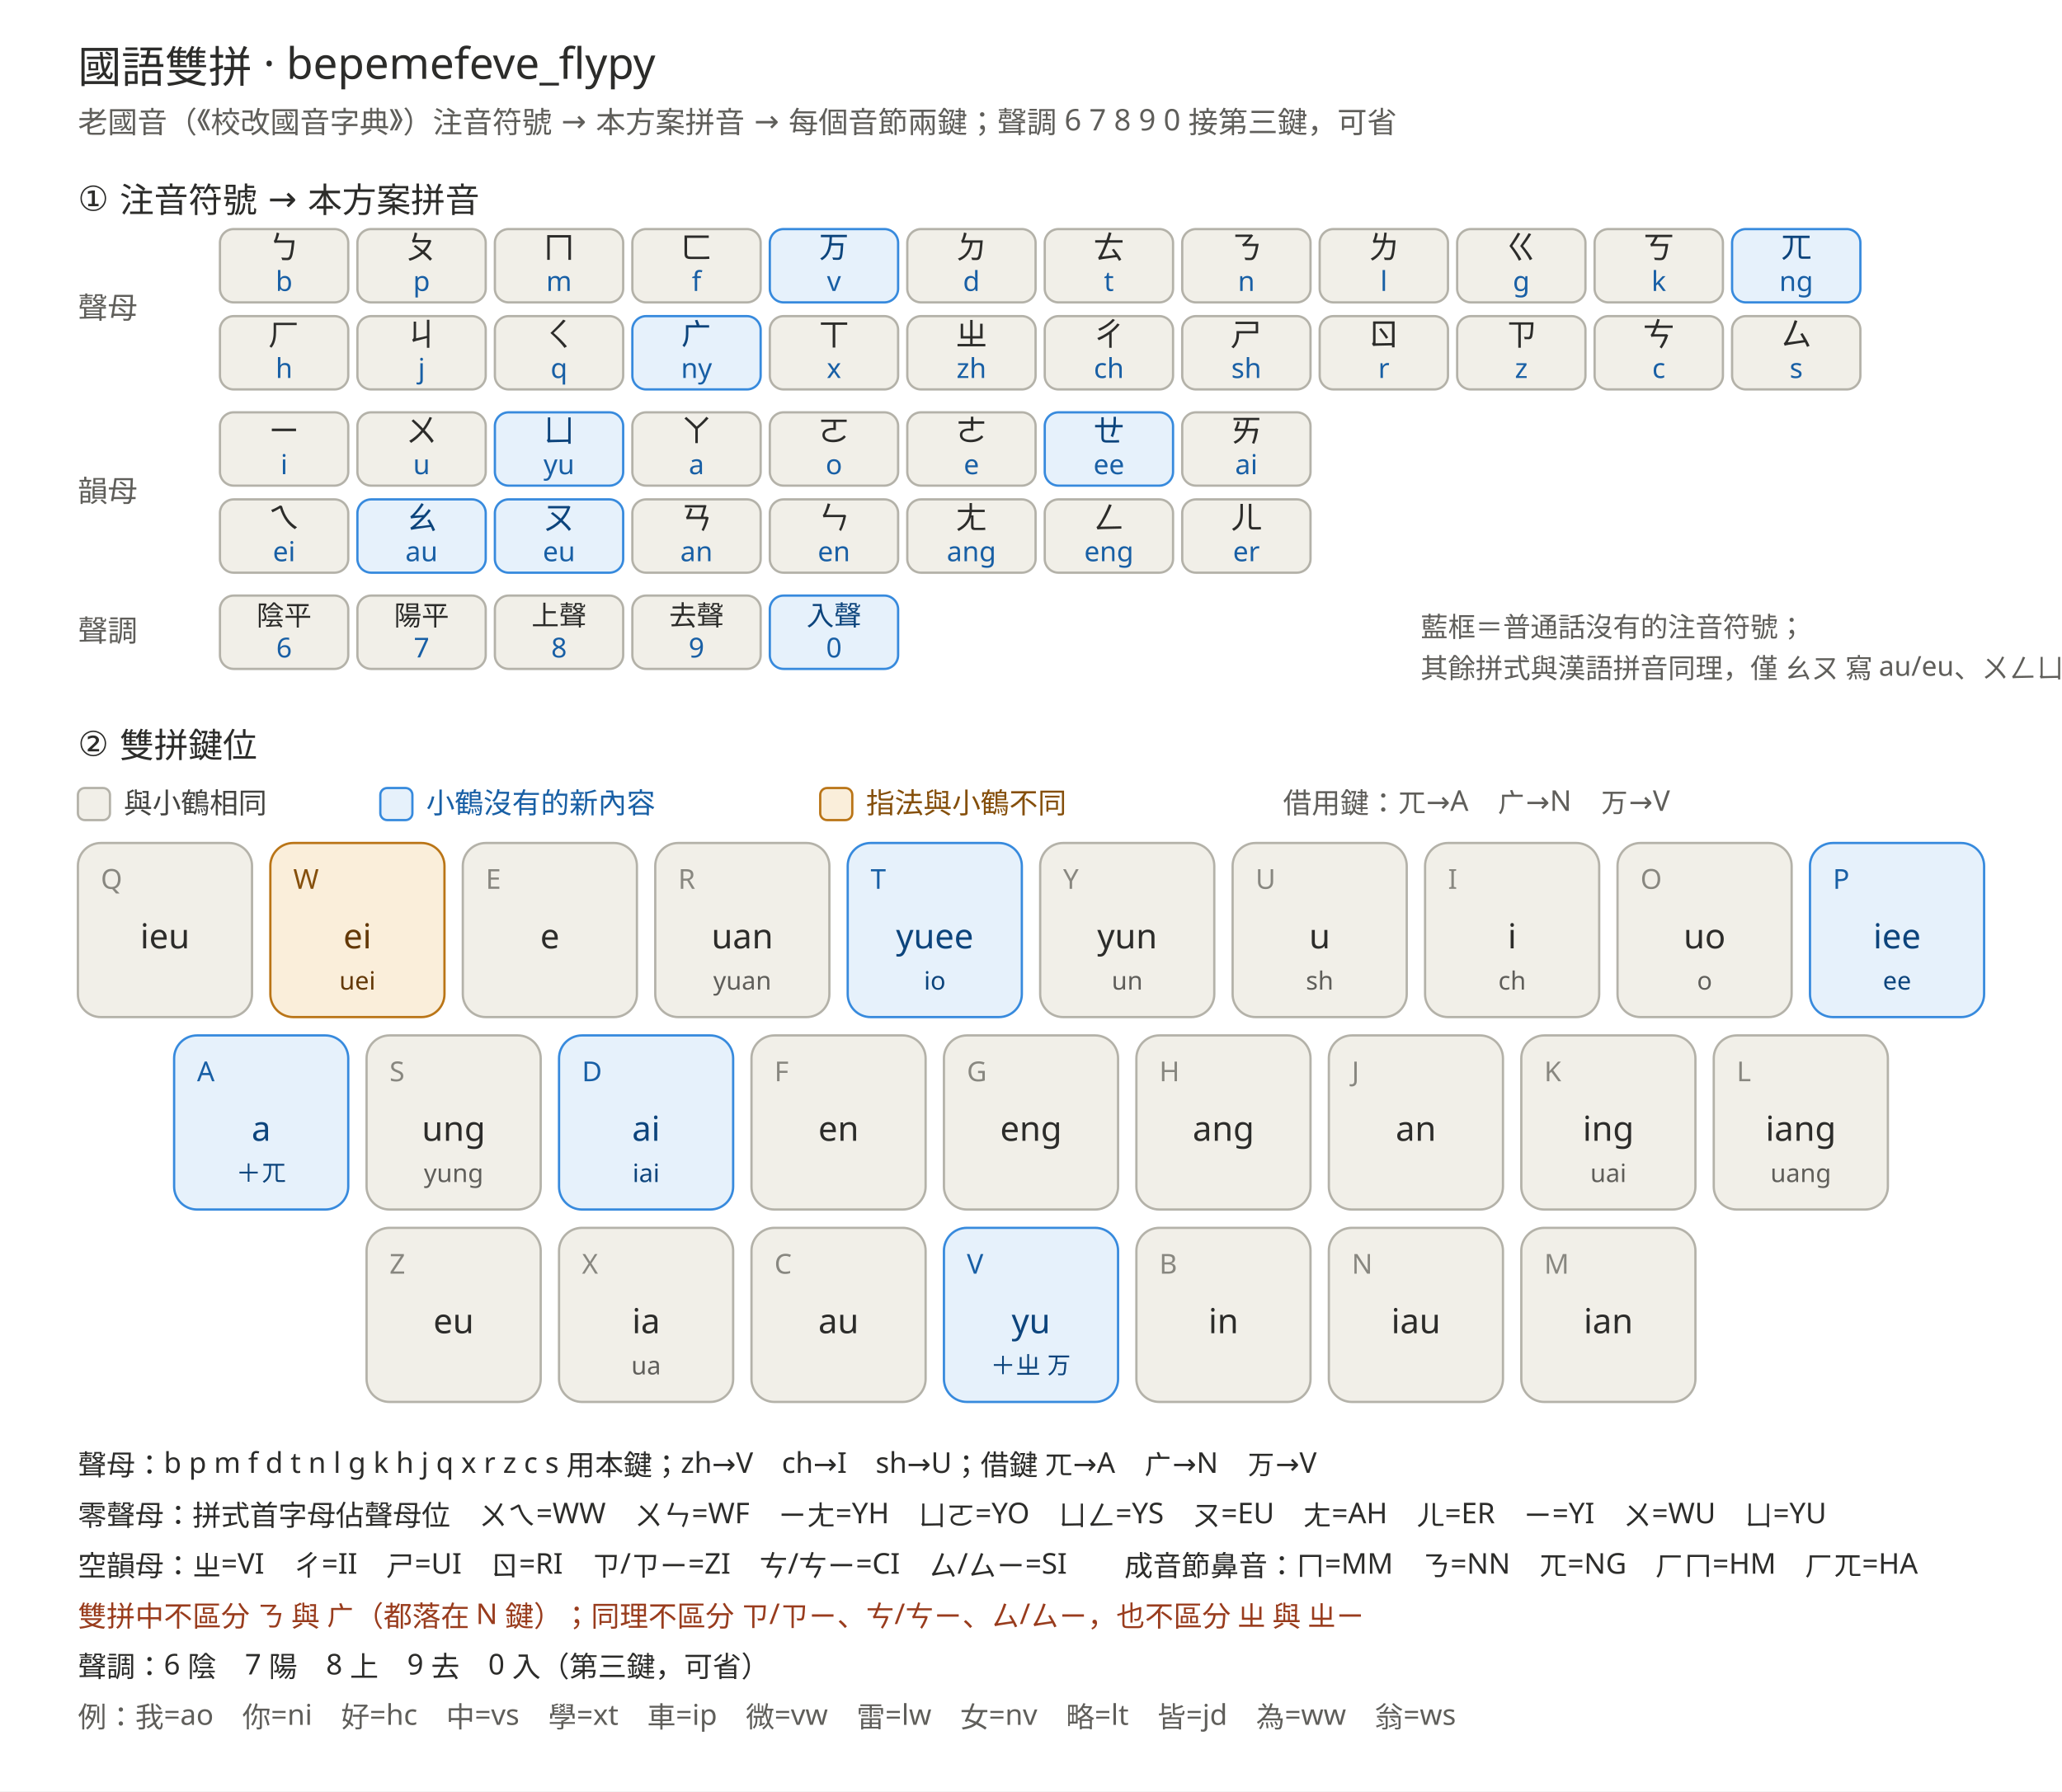
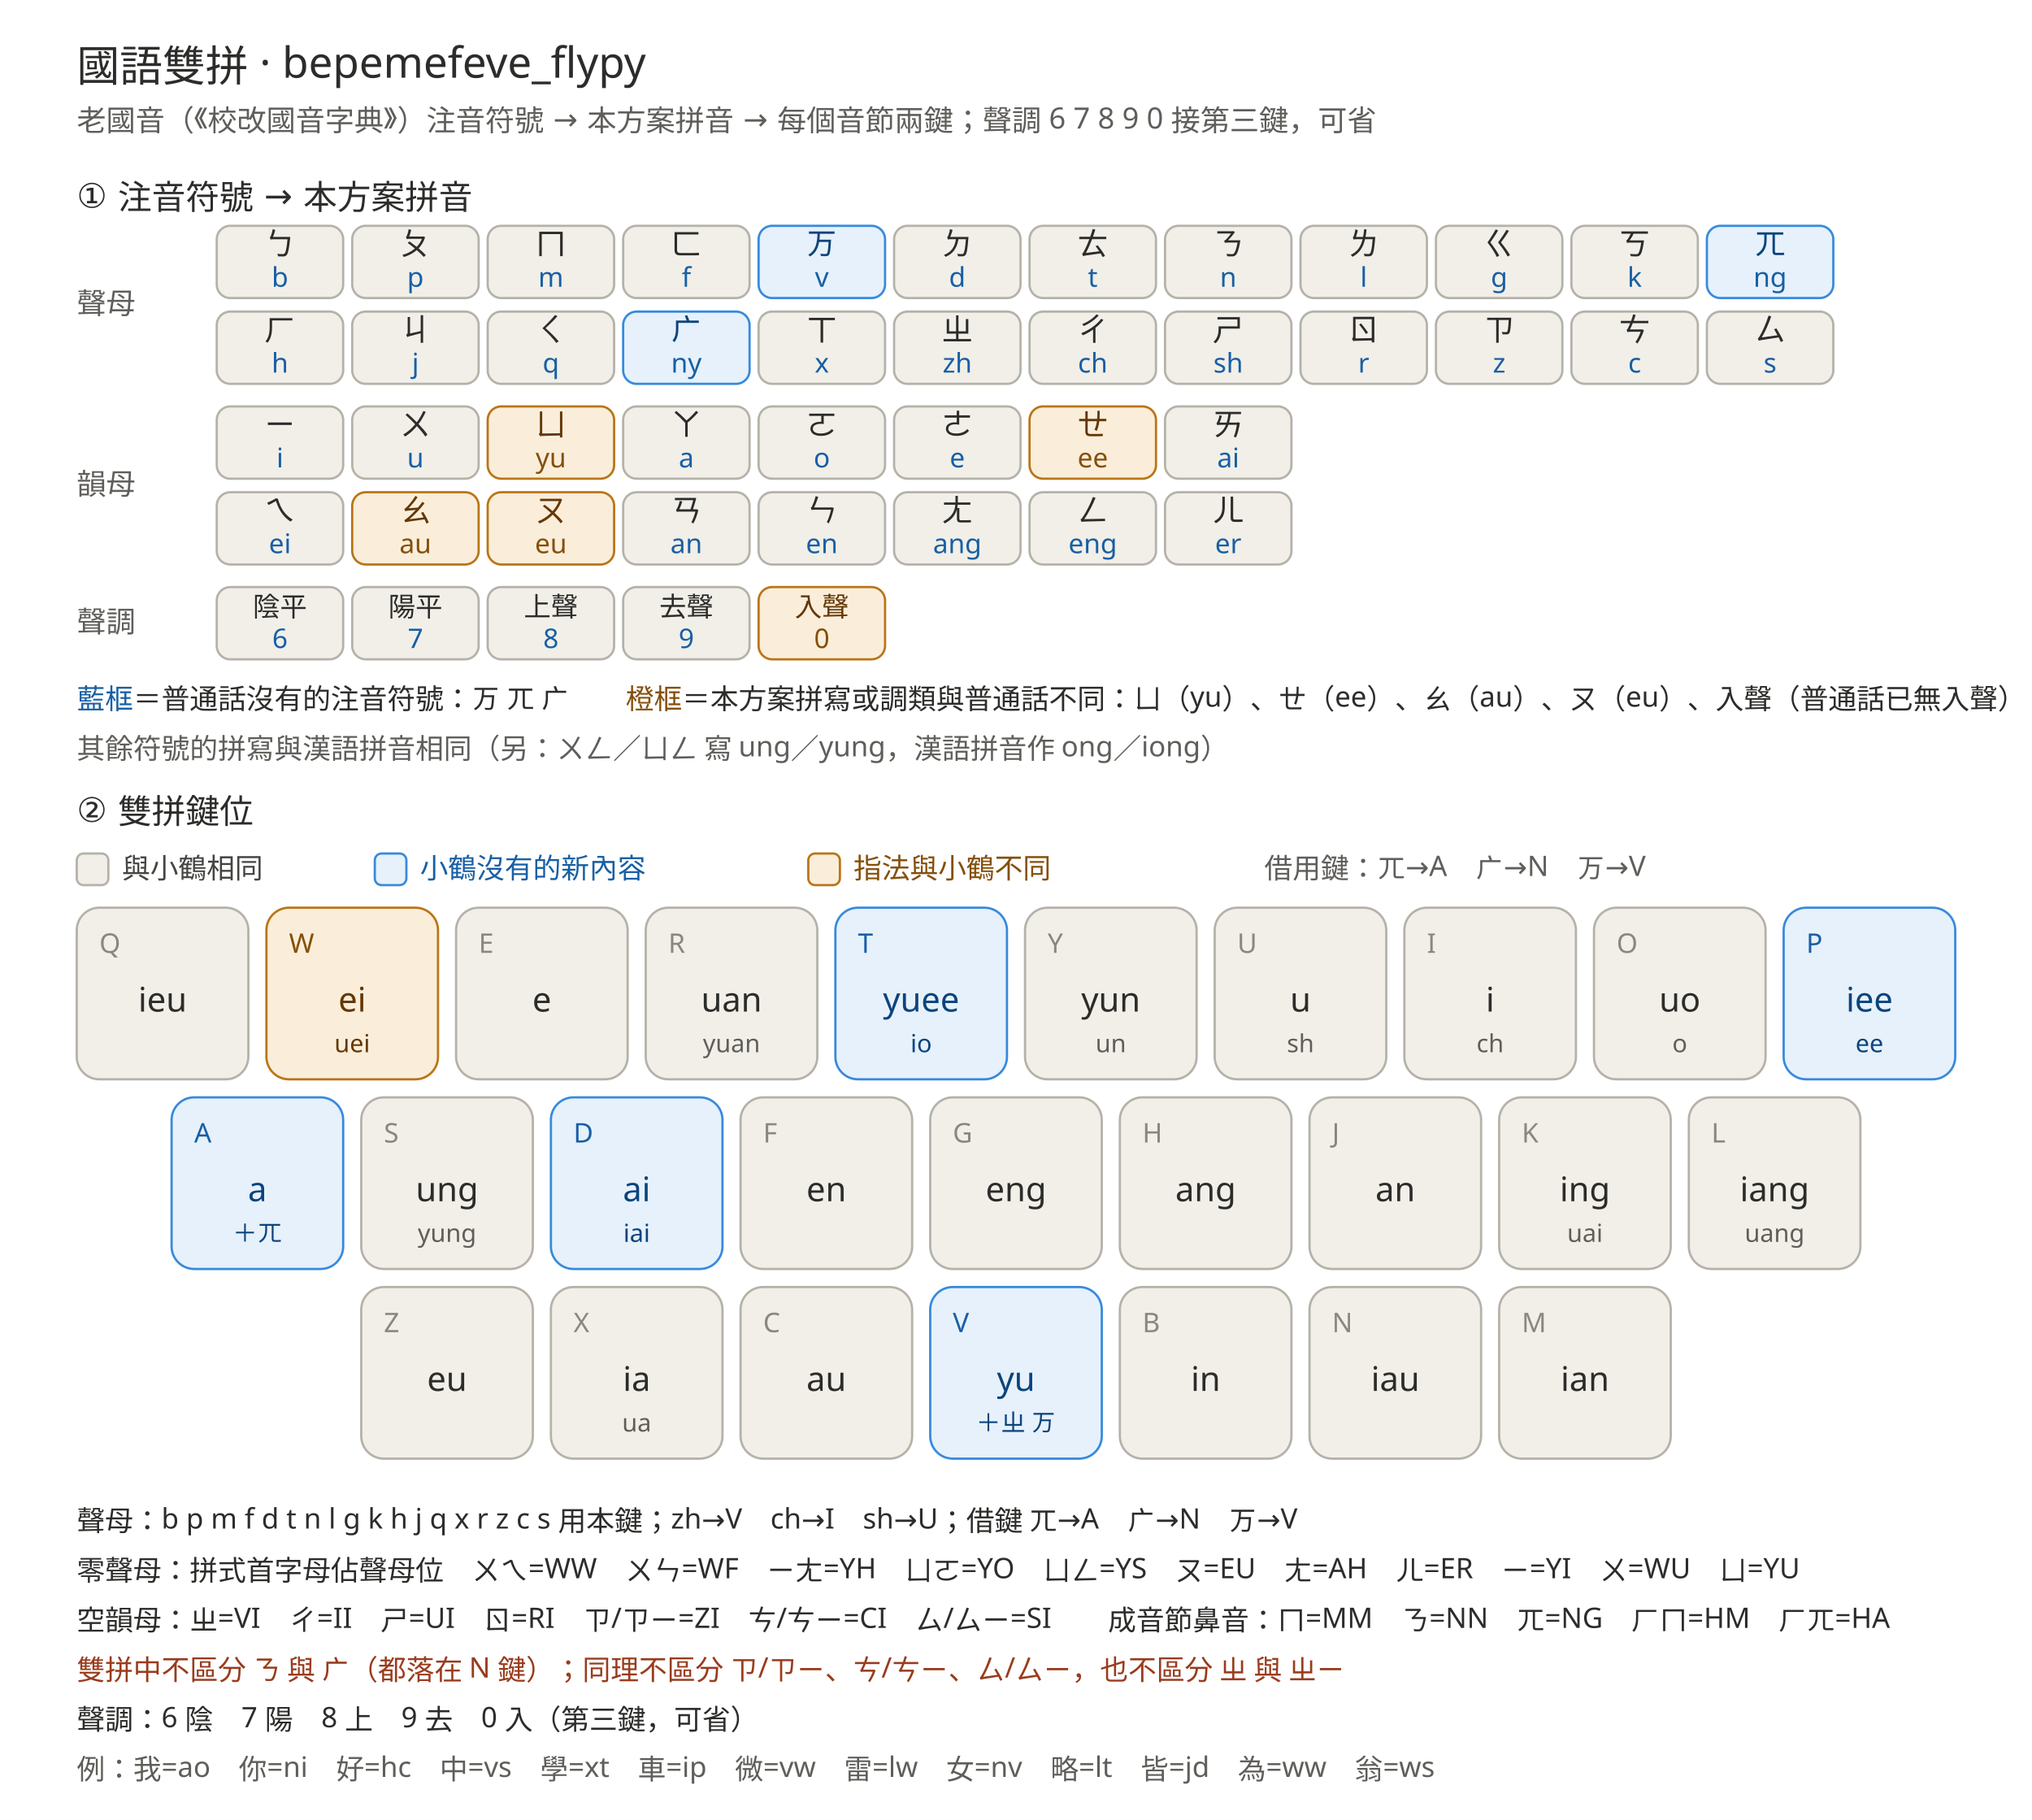
- <svg xmlns="http://www.w3.org/2000/svg" viewBox="0 0 900 782" width="900" height="782" role="img">
-   <rect x="0" y="0" width="900" height="782" fill="#FFFFFF" />
+ <svg xmlns="http://www.w3.org/2000/svg" viewBox="0 0 900 806" width="900" height="806" role="img">
+   <rect x="0" y="0" width="900" height="806" fill="#FFFFFF" />
  <text x="34" y="36" font-family="sans-serif" font-size="19" font-weight="500" fill="#2C2C2A">國語雙拼 · bepemefeve_flypy</text>
  <text x="34" y="58" font-family="sans-serif" font-size="13" fill="#5F5E5A">老國音（《校改國音字典》）注音符號 → 本方案拼音 → 每個音節兩鍵；聲調 6 7 8 9 0 接第三鍵，可省</text>
  <text x="34" y="92" font-family="sans-serif" font-size="15" font-weight="500" fill="#2C2C2A">① 注音符號 → 本方案拼音</text>
  <text x="34" y="139" font-family="sans-serif" font-size="13" fill="#5F5E5A">聲母</text>
  <text x="34" y="219" font-family="sans-serif" font-size="13" fill="#5F5E5A">韻母</text>
  <text x="34" y="280" font-family="sans-serif" font-size="13" fill="#5F5E5A">聲調</text>
  <g font-family="sans-serif">
    <rect x="96" y="100" width="56" height="32" rx="6" fill="#F1EFE8" stroke="#B4B2A9" stroke-width="1" />
    <text x="124" y="113" font-size="14" text-anchor="middle" fill="#2C2C2A">ㄅ</text>
    <text x="124" y="127" font-size="12" text-anchor="middle" fill="#185FA5">b</text>
    <rect x="156" y="100" width="56" height="32" rx="6" fill="#F1EFE8" stroke="#B4B2A9" stroke-width="1" />
    <text x="184" y="113" font-size="14" text-anchor="middle" fill="#2C2C2A">ㄆ</text>
    <text x="184" y="127" font-size="12" text-anchor="middle" fill="#185FA5">p</text>
    <rect x="216" y="100" width="56" height="32" rx="6" fill="#F1EFE8" stroke="#B4B2A9" stroke-width="1" />
    <text x="244" y="113" font-size="14" text-anchor="middle" fill="#2C2C2A">ㄇ</text>
    <text x="244" y="127" font-size="12" text-anchor="middle" fill="#185FA5">m</text>
    <rect x="276" y="100" width="56" height="32" rx="6" fill="#F1EFE8" stroke="#B4B2A9" stroke-width="1" />
    <text x="304" y="113" font-size="14" text-anchor="middle" fill="#2C2C2A">ㄈ</text>
    <text x="304" y="127" font-size="12" text-anchor="middle" fill="#185FA5">f</text>
    <rect x="336" y="100" width="56" height="32" rx="6" fill="#E6F1FB" stroke="#378ADD" stroke-width="1" />
    <text x="364" y="113" font-size="14" text-anchor="middle" fill="#0C447C">ㄪ</text>
    <text x="364" y="127" font-size="12" text-anchor="middle" fill="#185FA5">v</text>
    <rect x="396" y="100" width="56" height="32" rx="6" fill="#F1EFE8" stroke="#B4B2A9" stroke-width="1" />
    <text x="424" y="113" font-size="14" text-anchor="middle" fill="#2C2C2A">ㄉ</text>
    <text x="424" y="127" font-size="12" text-anchor="middle" fill="#185FA5">d</text>
    <rect x="456" y="100" width="56" height="32" rx="6" fill="#F1EFE8" stroke="#B4B2A9" stroke-width="1" />
    <text x="484" y="113" font-size="14" text-anchor="middle" fill="#2C2C2A">ㄊ</text>
    <text x="484" y="127" font-size="12" text-anchor="middle" fill="#185FA5">t</text>
    <rect x="516" y="100" width="56" height="32" rx="6" fill="#F1EFE8" stroke="#B4B2A9" stroke-width="1" />
    <text x="544" y="113" font-size="14" text-anchor="middle" fill="#2C2C2A">ㄋ</text>
    <text x="544" y="127" font-size="12" text-anchor="middle" fill="#185FA5">n</text>
    <rect x="576" y="100" width="56" height="32" rx="6" fill="#F1EFE8" stroke="#B4B2A9" stroke-width="1" />
    <text x="604" y="113" font-size="14" text-anchor="middle" fill="#2C2C2A">ㄌ</text>
    <text x="604" y="127" font-size="12" text-anchor="middle" fill="#185FA5">l</text>
    <rect x="636" y="100" width="56" height="32" rx="6" fill="#F1EFE8" stroke="#B4B2A9" stroke-width="1" />
    <text x="664" y="113" font-size="14" text-anchor="middle" fill="#2C2C2A">ㄍ</text>
    <text x="664" y="127" font-size="12" text-anchor="middle" fill="#185FA5">g</text>
    <rect x="696" y="100" width="56" height="32" rx="6" fill="#F1EFE8" stroke="#B4B2A9" stroke-width="1" />
    <text x="724" y="113" font-size="14" text-anchor="middle" fill="#2C2C2A">ㄎ</text>
    <text x="724" y="127" font-size="12" text-anchor="middle" fill="#185FA5">k</text>
    <rect x="756" y="100" width="56" height="32" rx="6" fill="#E6F1FB" stroke="#378ADD" stroke-width="1" />
    <text x="784" y="113" font-size="14" text-anchor="middle" fill="#0C447C">ㄫ</text>
    <text x="784" y="127" font-size="12" text-anchor="middle" fill="#185FA5">ng</text>
    <rect x="96" y="138" width="56" height="32" rx="6" fill="#F1EFE8" stroke="#B4B2A9" stroke-width="1" />
    <text x="124" y="151" font-size="14" text-anchor="middle" fill="#2C2C2A">ㄏ</text>
    <text x="124" y="165" font-size="12" text-anchor="middle" fill="#185FA5">h</text>
    <rect x="156" y="138" width="56" height="32" rx="6" fill="#F1EFE8" stroke="#B4B2A9" stroke-width="1" />
    <text x="184" y="151" font-size="14" text-anchor="middle" fill="#2C2C2A">ㄐ</text>
    <text x="184" y="165" font-size="12" text-anchor="middle" fill="#185FA5">j</text>
    <rect x="216" y="138" width="56" height="32" rx="6" fill="#F1EFE8" stroke="#B4B2A9" stroke-width="1" />
    <text x="244" y="151" font-size="14" text-anchor="middle" fill="#2C2C2A">ㄑ</text>
    <text x="244" y="165" font-size="12" text-anchor="middle" fill="#185FA5">q</text>
    <rect x="276" y="138" width="56" height="32" rx="6" fill="#E6F1FB" stroke="#378ADD" stroke-width="1" />
    <text x="304" y="151" font-size="14" text-anchor="middle" fill="#0C447C">ㄬ</text>
    <text x="304" y="165" font-size="12" text-anchor="middle" fill="#185FA5">ny</text>
    <rect x="336" y="138" width="56" height="32" rx="6" fill="#F1EFE8" stroke="#B4B2A9" stroke-width="1" />
    <text x="364" y="151" font-size="14" text-anchor="middle" fill="#2C2C2A">ㄒ</text>
    <text x="364" y="165" font-size="12" text-anchor="middle" fill="#185FA5">x</text>
    <rect x="396" y="138" width="56" height="32" rx="6" fill="#F1EFE8" stroke="#B4B2A9" stroke-width="1" />
    <text x="424" y="151" font-size="14" text-anchor="middle" fill="#2C2C2A">ㄓ</text>
    <text x="424" y="165" font-size="12" text-anchor="middle" fill="#185FA5">zh</text>
    <rect x="456" y="138" width="56" height="32" rx="6" fill="#F1EFE8" stroke="#B4B2A9" stroke-width="1" />
    <text x="484" y="151" font-size="14" text-anchor="middle" fill="#2C2C2A">ㄔ</text>
    <text x="484" y="165" font-size="12" text-anchor="middle" fill="#185FA5">ch</text>
    <rect x="516" y="138" width="56" height="32" rx="6" fill="#F1EFE8" stroke="#B4B2A9" stroke-width="1" />
    <text x="544" y="151" font-size="14" text-anchor="middle" fill="#2C2C2A">ㄕ</text>
    <text x="544" y="165" font-size="12" text-anchor="middle" fill="#185FA5">sh</text>
    <rect x="576" y="138" width="56" height="32" rx="6" fill="#F1EFE8" stroke="#B4B2A9" stroke-width="1" />
    <text x="604" y="151" font-size="14" text-anchor="middle" fill="#2C2C2A">ㄖ</text>
    <text x="604" y="165" font-size="12" text-anchor="middle" fill="#185FA5">r</text>
    <rect x="636" y="138" width="56" height="32" rx="6" fill="#F1EFE8" stroke="#B4B2A9" stroke-width="1" />
    <text x="664" y="151" font-size="14" text-anchor="middle" fill="#2C2C2A">ㄗ</text>
    <text x="664" y="165" font-size="12" text-anchor="middle" fill="#185FA5">z</text>
    <rect x="696" y="138" width="56" height="32" rx="6" fill="#F1EFE8" stroke="#B4B2A9" stroke-width="1" />
    <text x="724" y="151" font-size="14" text-anchor="middle" fill="#2C2C2A">ㄘ</text>
    <text x="724" y="165" font-size="12" text-anchor="middle" fill="#185FA5">c</text>
    <rect x="756" y="138" width="56" height="32" rx="6" fill="#F1EFE8" stroke="#B4B2A9" stroke-width="1" />
    <text x="784" y="151" font-size="14" text-anchor="middle" fill="#2C2C2A">ㄙ</text>
    <text x="784" y="165" font-size="12" text-anchor="middle" fill="#185FA5">s</text>
    <rect x="96" y="180" width="56" height="32" rx="6" fill="#F1EFE8" stroke="#B4B2A9" stroke-width="1" />
    <text x="124" y="193" font-size="14" text-anchor="middle" fill="#2C2C2A">ㄧ</text>
    <text x="124" y="207" font-size="12" text-anchor="middle" fill="#185FA5">i</text>
    <rect x="156" y="180" width="56" height="32" rx="6" fill="#F1EFE8" stroke="#B4B2A9" stroke-width="1" />
    <text x="184" y="193" font-size="14" text-anchor="middle" fill="#2C2C2A">ㄨ</text>
    <text x="184" y="207" font-size="12" text-anchor="middle" fill="#185FA5">u</text>
-     <rect x="216" y="180" width="56" height="32" rx="6" fill="#E6F1FB" stroke="#378ADD" stroke-width="1" />
-     <text x="244" y="193" font-size="14" text-anchor="middle" fill="#0C447C">ㄩ</text>
-     <text x="244" y="207" font-size="12" text-anchor="middle" fill="#185FA5">yu</text>
+     <rect x="216" y="180" width="56" height="32" rx="6" fill="#FAEEDA" stroke="#BA7517" stroke-width="1" />
+     <text x="244" y="193" font-size="14" text-anchor="middle" fill="#633806">ㄩ</text>
+     <text x="244" y="207" font-size="12" text-anchor="middle" fill="#854F0B">yu</text>
    <rect x="276" y="180" width="56" height="32" rx="6" fill="#F1EFE8" stroke="#B4B2A9" stroke-width="1" />
    <text x="304" y="193" font-size="14" text-anchor="middle" fill="#2C2C2A">ㄚ</text>
    <text x="304" y="207" font-size="12" text-anchor="middle" fill="#185FA5">a</text>
    <rect x="336" y="180" width="56" height="32" rx="6" fill="#F1EFE8" stroke="#B4B2A9" stroke-width="1" />
    <text x="364" y="193" font-size="14" text-anchor="middle" fill="#2C2C2A">ㄛ</text>
    <text x="364" y="207" font-size="12" text-anchor="middle" fill="#185FA5">o</text>
    <rect x="396" y="180" width="56" height="32" rx="6" fill="#F1EFE8" stroke="#B4B2A9" stroke-width="1" />
    <text x="424" y="193" font-size="14" text-anchor="middle" fill="#2C2C2A">ㄜ</text>
    <text x="424" y="207" font-size="12" text-anchor="middle" fill="#185FA5">e</text>
-     <rect x="456" y="180" width="56" height="32" rx="6" fill="#E6F1FB" stroke="#378ADD" stroke-width="1" />
-     <text x="484" y="193" font-size="14" text-anchor="middle" fill="#0C447C">ㄝ</text>
-     <text x="484" y="207" font-size="12" text-anchor="middle" fill="#185FA5">ee</text>
+     <rect x="456" y="180" width="56" height="32" rx="6" fill="#FAEEDA" stroke="#BA7517" stroke-width="1" />
+     <text x="484" y="193" font-size="14" text-anchor="middle" fill="#633806">ㄝ</text>
+     <text x="484" y="207" font-size="12" text-anchor="middle" fill="#854F0B">ee</text>
    <rect x="516" y="180" width="56" height="32" rx="6" fill="#F1EFE8" stroke="#B4B2A9" stroke-width="1" />
    <text x="544" y="193" font-size="14" text-anchor="middle" fill="#2C2C2A">ㄞ</text>
    <text x="544" y="207" font-size="12" text-anchor="middle" fill="#185FA5">ai</text>
    <rect x="96" y="218" width="56" height="32" rx="6" fill="#F1EFE8" stroke="#B4B2A9" stroke-width="1" />
    <text x="124" y="231" font-size="14" text-anchor="middle" fill="#2C2C2A">ㄟ</text>
    <text x="124" y="245" font-size="12" text-anchor="middle" fill="#185FA5">ei</text>
-     <rect x="156" y="218" width="56" height="32" rx="6" fill="#E6F1FB" stroke="#378ADD" stroke-width="1" />
-     <text x="184" y="231" font-size="14" text-anchor="middle" fill="#0C447C">ㄠ</text>
-     <text x="184" y="245" font-size="12" text-anchor="middle" fill="#185FA5">au</text>
-     <rect x="216" y="218" width="56" height="32" rx="6" fill="#E6F1FB" stroke="#378ADD" stroke-width="1" />
-     <text x="244" y="231" font-size="14" text-anchor="middle" fill="#0C447C">ㄡ</text>
-     <text x="244" y="245" font-size="12" text-anchor="middle" fill="#185FA5">eu</text>
+     <rect x="156" y="218" width="56" height="32" rx="6" fill="#FAEEDA" stroke="#BA7517" stroke-width="1" />
+     <text x="184" y="231" font-size="14" text-anchor="middle" fill="#633806">ㄠ</text>
+     <text x="184" y="245" font-size="12" text-anchor="middle" fill="#854F0B">au</text>
+     <rect x="216" y="218" width="56" height="32" rx="6" fill="#FAEEDA" stroke="#BA7517" stroke-width="1" />
+     <text x="244" y="231" font-size="14" text-anchor="middle" fill="#633806">ㄡ</text>
+     <text x="244" y="245" font-size="12" text-anchor="middle" fill="#854F0B">eu</text>
    <rect x="276" y="218" width="56" height="32" rx="6" fill="#F1EFE8" stroke="#B4B2A9" stroke-width="1" />
    <text x="304" y="231" font-size="14" text-anchor="middle" fill="#2C2C2A">ㄢ</text>
    <text x="304" y="245" font-size="12" text-anchor="middle" fill="#185FA5">an</text>
    <rect x="336" y="218" width="56" height="32" rx="6" fill="#F1EFE8" stroke="#B4B2A9" stroke-width="1" />
    <text x="364" y="231" font-size="14" text-anchor="middle" fill="#2C2C2A">ㄣ</text>
    <text x="364" y="245" font-size="12" text-anchor="middle" fill="#185FA5">en</text>
    <rect x="396" y="218" width="56" height="32" rx="6" fill="#F1EFE8" stroke="#B4B2A9" stroke-width="1" />
    <text x="424" y="231" font-size="14" text-anchor="middle" fill="#2C2C2A">ㄤ</text>
    <text x="424" y="245" font-size="12" text-anchor="middle" fill="#185FA5">ang</text>
    <rect x="456" y="218" width="56" height="32" rx="6" fill="#F1EFE8" stroke="#B4B2A9" stroke-width="1" />
    <text x="484" y="231" font-size="14" text-anchor="middle" fill="#2C2C2A">ㄥ</text>
    <text x="484" y="245" font-size="12" text-anchor="middle" fill="#185FA5">eng</text>
    <rect x="516" y="218" width="56" height="32" rx="6" fill="#F1EFE8" stroke="#B4B2A9" stroke-width="1" />
    <text x="544" y="231" font-size="14" text-anchor="middle" fill="#2C2C2A">ㄦ</text>
    <text x="544" y="245" font-size="12" text-anchor="middle" fill="#185FA5">er</text>
    <rect x="96" y="260" width="56" height="32" rx="6" fill="#F1EFE8" stroke="#B4B2A9" stroke-width="1" />
    <text x="124" y="273" font-size="12" text-anchor="middle" fill="#2C2C2A">陰平</text>
    <text x="124" y="287" font-size="12" text-anchor="middle" fill="#185FA5">6</text>
    <rect x="156" y="260" width="56" height="32" rx="6" fill="#F1EFE8" stroke="#B4B2A9" stroke-width="1" />
    <text x="184" y="273" font-size="12" text-anchor="middle" fill="#2C2C2A">陽平</text>
    <text x="184" y="287" font-size="12" text-anchor="middle" fill="#185FA5">7</text>
    <rect x="216" y="260" width="56" height="32" rx="6" fill="#F1EFE8" stroke="#B4B2A9" stroke-width="1" />
    <text x="244" y="273" font-size="12" text-anchor="middle" fill="#2C2C2A">上聲</text>
    <text x="244" y="287" font-size="12" text-anchor="middle" fill="#185FA5">8</text>
    <rect x="276" y="260" width="56" height="32" rx="6" fill="#F1EFE8" stroke="#B4B2A9" stroke-width="1" />
    <text x="304" y="273" font-size="12" text-anchor="middle" fill="#2C2C2A">去聲</text>
    <text x="304" y="287" font-size="12" text-anchor="middle" fill="#185FA5">9</text>
-     <rect x="336" y="260" width="56" height="32" rx="6" fill="#E6F1FB" stroke="#378ADD" stroke-width="1" />
-     <text x="364" y="273" font-size="12" text-anchor="middle" fill="#0C447C">入聲</text>
-     <text x="364" y="287" font-size="12" text-anchor="middle" fill="#185FA5">0</text>
-   </g>
-   <text x="620" y="278" font-family="sans-serif" font-size="12" fill="#5F5E5A">藍框＝普通話沒有的注音符號；</text>
-   <text x="620" y="296" font-family="sans-serif" font-size="12" fill="#5F5E5A">其餘拼式與漢語拼音同理，僅 ㄠㄡ 寫 au/eu、ㄨㄥㄩㄥ 寫 ung/yung</text>
-   <text x="34" y="330" font-family="sans-serif" font-size="15" font-weight="500" fill="#2C2C2A">② 雙拼鍵位</text>
-   <rect x="34" y="344" width="14" height="14" rx="3" fill="#F1EFE8" stroke="#B4B2A9" stroke-width="1" />
-   <text x="54" y="355" font-family="sans-serif" font-size="12.5" fill="#444441">與小鶴相同</text>
-   <rect x="166" y="344" width="14" height="14" rx="3" fill="#E6F1FB" stroke="#378ADD" stroke-width="1" />
-   <text x="186" y="355" font-family="sans-serif" font-size="12.5" fill="#185FA5">小鶴沒有的新內容</text>
-   <rect x="358" y="344" width="14" height="14" rx="3" fill="#FAEEDA" stroke="#BA7517" stroke-width="1" />
-   <text x="378" y="355" font-family="sans-serif" font-size="12.5" fill="#854F0B">指法與小鶴不同</text>
-   <text x="560" y="355" font-family="sans-serif" font-size="12.5" fill="#5F5E5A">借用鍵：ㄫ→A　ㄬ→N　ㄪ→V</text>
+     <rect x="336" y="260" width="56" height="32" rx="6" fill="#FAEEDA" stroke="#BA7517" stroke-width="1" />
+     <text x="364" y="273" font-size="12" text-anchor="middle" fill="#633806">入聲</text>
+     <text x="364" y="287" font-size="12" text-anchor="middle" fill="#854F0B">0</text>
+   </g>
+   <g font-family="sans-serif" font-size="12.5">
+     <text x="34" y="314" fill="#2C2C2A">
+       <tspan fill="#185FA5">藍框</tspan>＝普通話沒有的注音符號：ㄪ ㄫ ㄬ　　<tspan fill="#854F0B">橙框</tspan>＝本方案拼寫或調類與普通話不同：ㄩ（yu）、ㄝ（ee）、ㄠ（au）、ㄡ（eu）、入聲（普通話已無入聲）</text>
+     <text x="34" y="336" fill="#5F5E5A">其餘符號的拼寫與漢語拼音相同（另：ㄨㄥ／ㄩㄥ 寫 ung／yung，漢語拼音作 ong／iong）</text>
+   </g>
+   <text x="34" y="364" font-family="sans-serif" font-size="15" font-weight="500" fill="#2C2C2A">② 雙拼鍵位</text>
+   <rect x="34" y="378" width="14" height="14" rx="3" fill="#F1EFE8" stroke="#B4B2A9" stroke-width="1" />
+   <text x="54" y="389" font-family="sans-serif" font-size="12.5" fill="#444441">與小鶴相同</text>
+   <rect x="166" y="378" width="14" height="14" rx="3" fill="#E6F1FB" stroke="#378ADD" stroke-width="1" />
+   <text x="186" y="389" font-family="sans-serif" font-size="12.5" fill="#185FA5">小鶴沒有的新內容</text>
+   <rect x="358" y="378" width="14" height="14" rx="3" fill="#FAEEDA" stroke="#BA7517" stroke-width="1" />
+   <text x="378" y="389" font-family="sans-serif" font-size="12.5" fill="#854F0B">指法與小鶴不同</text>
+   <text x="560" y="389" font-family="sans-serif" font-size="12.5" fill="#5F5E5A">借用鍵：ㄫ→A　ㄬ→N　ㄪ→V</text>
  <g font-family="sans-serif">
-     <rect x="34" y="368" width="76" height="76" rx="10" fill="#F1EFE8" stroke="#B4B2A9" stroke-width="1" />
-     <text x="44" y="388" font-size="12" fill="#888780">Q</text>
-     <text x="72" y="414" font-size="15" font-weight="500" text-anchor="middle" fill="#2C2C2A">ieu</text>
-     <rect x="118" y="368" width="76" height="76" rx="10" fill="#FAEEDA" stroke="#BA7517" stroke-width="1" />
-     <text x="128" y="388" font-size="12" fill="#854F0B">W</text>
-     <text x="156" y="414" font-size="15" font-weight="500" text-anchor="middle" fill="#633806">ei</text>
-     <text x="156" y="432" font-size="11" text-anchor="middle" fill="#633806">uei</text>
-     <rect x="202" y="368" width="76" height="76" rx="10" fill="#F1EFE8" stroke="#B4B2A9" stroke-width="1" />
-     <text x="212" y="388" font-size="12" fill="#888780">E</text>
-     <text x="240" y="414" font-size="15" font-weight="500" text-anchor="middle" fill="#2C2C2A">e</text>
-     <rect x="286" y="368" width="76" height="76" rx="10" fill="#F1EFE8" stroke="#B4B2A9" stroke-width="1" />
-     <text x="296" y="388" font-size="12" fill="#888780">R</text>
-     <text x="324" y="414" font-size="15" font-weight="500" text-anchor="middle" fill="#2C2C2A">uan</text>
-     <text x="324" y="432" font-size="11" text-anchor="middle" fill="#5F5E5A">yuan</text>
-     <rect x="370" y="368" width="76" height="76" rx="10" fill="#E6F1FB" stroke="#378ADD" stroke-width="1" />
-     <text x="380" y="388" font-size="12" fill="#185FA5">T</text>
-     <text x="408" y="414" font-size="15" font-weight="500" text-anchor="middle" fill="#0C447C">yuee</text>
-     <text x="408" y="432" font-size="11" text-anchor="middle" fill="#0C447C">io</text>
-     <rect x="454" y="368" width="76" height="76" rx="10" fill="#F1EFE8" stroke="#B4B2A9" stroke-width="1" />
-     <text x="464" y="388" font-size="12" fill="#888780">Y</text>
-     <text x="492" y="414" font-size="15" font-weight="500" text-anchor="middle" fill="#2C2C2A">yun</text>
-     <text x="492" y="432" font-size="11" text-anchor="middle" fill="#5F5E5A">un</text>
-     <rect x="538" y="368" width="76" height="76" rx="10" fill="#F1EFE8" stroke="#B4B2A9" stroke-width="1" />
-     <text x="548" y="388" font-size="12" fill="#888780">U</text>
-     <text x="576" y="414" font-size="15" font-weight="500" text-anchor="middle" fill="#2C2C2A">u</text>
-     <text x="576" y="432" font-size="11" text-anchor="middle" fill="#5F5E5A">sh</text>
-     <rect x="622" y="368" width="76" height="76" rx="10" fill="#F1EFE8" stroke="#B4B2A9" stroke-width="1" />
-     <text x="632" y="388" font-size="12" fill="#888780">I</text>
-     <text x="660" y="414" font-size="15" font-weight="500" text-anchor="middle" fill="#2C2C2A">i</text>
-     <text x="660" y="432" font-size="11" text-anchor="middle" fill="#5F5E5A">ch</text>
-     <rect x="706" y="368" width="76" height="76" rx="10" fill="#F1EFE8" stroke="#B4B2A9" stroke-width="1" />
-     <text x="716" y="388" font-size="12" fill="#888780">O</text>
-     <text x="744" y="414" font-size="15" font-weight="500" text-anchor="middle" fill="#2C2C2A">uo</text>
-     <text x="744" y="432" font-size="11" text-anchor="middle" fill="#5F5E5A">o</text>
-     <rect x="790" y="368" width="76" height="76" rx="10" fill="#E6F1FB" stroke="#378ADD" stroke-width="1" />
-     <text x="800" y="388" font-size="12" fill="#185FA5">P</text>
-     <text x="828" y="414" font-size="15" font-weight="500" text-anchor="middle" fill="#0C447C">iee</text>
-     <text x="828" y="432" font-size="11" text-anchor="middle" fill="#0C447C">ee</text>
-     <rect x="76" y="452" width="76" height="76" rx="10" fill="#E6F1FB" stroke="#378ADD" stroke-width="1" />
-     <text x="86" y="472" font-size="12" fill="#185FA5">A</text>
-     <text x="114" y="498" font-size="15" font-weight="500" text-anchor="middle" fill="#0C447C">a</text>
-     <text x="114" y="516" font-size="11" text-anchor="middle" fill="#0C447C">＋ㄫ</text>
-     <rect x="160" y="452" width="76" height="76" rx="10" fill="#F1EFE8" stroke="#B4B2A9" stroke-width="1" />
-     <text x="170" y="472" font-size="12" fill="#888780">S</text>
-     <text x="198" y="498" font-size="15" font-weight="500" text-anchor="middle" fill="#2C2C2A">ung</text>
-     <text x="198" y="516" font-size="11" text-anchor="middle" fill="#5F5E5A">yung</text>
-     <rect x="244" y="452" width="76" height="76" rx="10" fill="#E6F1FB" stroke="#378ADD" stroke-width="1" />
-     <text x="254" y="472" font-size="12" fill="#185FA5">D</text>
-     <text x="282" y="498" font-size="15" font-weight="500" text-anchor="middle" fill="#0C447C">ai</text>
-     <text x="282" y="516" font-size="11" text-anchor="middle" fill="#0C447C">iai</text>
-     <rect x="328" y="452" width="76" height="76" rx="10" fill="#F1EFE8" stroke="#B4B2A9" stroke-width="1" />
-     <text x="338" y="472" font-size="12" fill="#888780">F</text>
-     <text x="366" y="498" font-size="15" font-weight="500" text-anchor="middle" fill="#2C2C2A">en</text>
-     <rect x="412" y="452" width="76" height="76" rx="10" fill="#F1EFE8" stroke="#B4B2A9" stroke-width="1" />
-     <text x="422" y="472" font-size="12" fill="#888780">G</text>
-     <text x="450" y="498" font-size="15" font-weight="500" text-anchor="middle" fill="#2C2C2A">eng</text>
-     <rect x="496" y="452" width="76" height="76" rx="10" fill="#F1EFE8" stroke="#B4B2A9" stroke-width="1" />
-     <text x="506" y="472" font-size="12" fill="#888780">H</text>
-     <text x="534" y="498" font-size="15" font-weight="500" text-anchor="middle" fill="#2C2C2A">ang</text>
-     <rect x="580" y="452" width="76" height="76" rx="10" fill="#F1EFE8" stroke="#B4B2A9" stroke-width="1" />
-     <text x="590" y="472" font-size="12" fill="#888780">J</text>
-     <text x="618" y="498" font-size="15" font-weight="500" text-anchor="middle" fill="#2C2C2A">an</text>
-     <rect x="664" y="452" width="76" height="76" rx="10" fill="#F1EFE8" stroke="#B4B2A9" stroke-width="1" />
-     <text x="674" y="472" font-size="12" fill="#888780">K</text>
-     <text x="702" y="498" font-size="15" font-weight="500" text-anchor="middle" fill="#2C2C2A">ing</text>
-     <text x="702" y="516" font-size="11" text-anchor="middle" fill="#5F5E5A">uai</text>
-     <rect x="748" y="452" width="76" height="76" rx="10" fill="#F1EFE8" stroke="#B4B2A9" stroke-width="1" />
-     <text x="758" y="472" font-size="12" fill="#888780">L</text>
-     <text x="786" y="498" font-size="15" font-weight="500" text-anchor="middle" fill="#2C2C2A">iang</text>
-     <text x="786" y="516" font-size="11" text-anchor="middle" fill="#5F5E5A">uang</text>
-     <rect x="160" y="536" width="76" height="76" rx="10" fill="#F1EFE8" stroke="#B4B2A9" stroke-width="1" />
-     <text x="170" y="556" font-size="12" fill="#888780">Z</text>
-     <text x="198" y="582" font-size="15" font-weight="500" text-anchor="middle" fill="#2C2C2A">eu</text>
-     <rect x="244" y="536" width="76" height="76" rx="10" fill="#F1EFE8" stroke="#B4B2A9" stroke-width="1" />
-     <text x="254" y="556" font-size="12" fill="#888780">X</text>
-     <text x="282" y="582" font-size="15" font-weight="500" text-anchor="middle" fill="#2C2C2A">ia</text>
-     <text x="282" y="600" font-size="11" text-anchor="middle" fill="#5F5E5A">ua</text>
-     <rect x="328" y="536" width="76" height="76" rx="10" fill="#F1EFE8" stroke="#B4B2A9" stroke-width="1" />
-     <text x="338" y="556" font-size="12" fill="#888780">C</text>
-     <text x="366" y="582" font-size="15" font-weight="500" text-anchor="middle" fill="#2C2C2A">au</text>
-     <rect x="412" y="536" width="76" height="76" rx="10" fill="#E6F1FB" stroke="#378ADD" stroke-width="1" />
-     <text x="422" y="556" font-size="12" fill="#185FA5">V</text>
-     <text x="450" y="582" font-size="15" font-weight="500" text-anchor="middle" fill="#0C447C">yu</text>
-     <text x="450" y="600" font-size="11" text-anchor="middle" fill="#0C447C">＋ㄓ ㄪ</text>
-     <rect x="496" y="536" width="76" height="76" rx="10" fill="#F1EFE8" stroke="#B4B2A9" stroke-width="1" />
-     <text x="506" y="556" font-size="12" fill="#888780">B</text>
-     <text x="534" y="582" font-size="15" font-weight="500" text-anchor="middle" fill="#2C2C2A">in</text>
-     <rect x="580" y="536" width="76" height="76" rx="10" fill="#F1EFE8" stroke="#B4B2A9" stroke-width="1" />
-     <text x="590" y="556" font-size="12" fill="#888780">N</text>
-     <text x="618" y="582" font-size="15" font-weight="500" text-anchor="middle" fill="#2C2C2A">iau</text>
-     <rect x="664" y="536" width="76" height="76" rx="10" fill="#F1EFE8" stroke="#B4B2A9" stroke-width="1" />
-     <text x="674" y="556" font-size="12" fill="#888780">M</text>
-     <text x="702" y="582" font-size="15" font-weight="500" text-anchor="middle" fill="#2C2C2A">ian</text>
+     <rect x="34" y="402" width="76" height="76" rx="10" fill="#F1EFE8" stroke="#B4B2A9" stroke-width="1" />
+     <text x="44" y="422" font-size="12" fill="#888780">Q</text>
+     <text x="72" y="448" font-size="15" font-weight="500" text-anchor="middle" fill="#2C2C2A">ieu</text>
+     <rect x="118" y="402" width="76" height="76" rx="10" fill="#FAEEDA" stroke="#BA7517" stroke-width="1" />
+     <text x="128" y="422" font-size="12" fill="#854F0B">W</text>
+     <text x="156" y="448" font-size="15" font-weight="500" text-anchor="middle" fill="#633806">ei</text>
+     <text x="156" y="466" font-size="11" text-anchor="middle" fill="#633806">uei</text>
+     <rect x="202" y="402" width="76" height="76" rx="10" fill="#F1EFE8" stroke="#B4B2A9" stroke-width="1" />
+     <text x="212" y="422" font-size="12" fill="#888780">E</text>
+     <text x="240" y="448" font-size="15" font-weight="500" text-anchor="middle" fill="#2C2C2A">e</text>
+     <rect x="286" y="402" width="76" height="76" rx="10" fill="#F1EFE8" stroke="#B4B2A9" stroke-width="1" />
+     <text x="296" y="422" font-size="12" fill="#888780">R</text>
+     <text x="324" y="448" font-size="15" font-weight="500" text-anchor="middle" fill="#2C2C2A">uan</text>
+     <text x="324" y="466" font-size="11" text-anchor="middle" fill="#5F5E5A">yuan</text>
+     <rect x="370" y="402" width="76" height="76" rx="10" fill="#E6F1FB" stroke="#378ADD" stroke-width="1" />
+     <text x="380" y="422" font-size="12" fill="#185FA5">T</text>
+     <text x="408" y="448" font-size="15" font-weight="500" text-anchor="middle" fill="#0C447C">yuee</text>
+     <text x="408" y="466" font-size="11" text-anchor="middle" fill="#0C447C">io</text>
+     <rect x="454" y="402" width="76" height="76" rx="10" fill="#F1EFE8" stroke="#B4B2A9" stroke-width="1" />
+     <text x="464" y="422" font-size="12" fill="#888780">Y</text>
+     <text x="492" y="448" font-size="15" font-weight="500" text-anchor="middle" fill="#2C2C2A">yun</text>
+     <text x="492" y="466" font-size="11" text-anchor="middle" fill="#5F5E5A">un</text>
+     <rect x="538" y="402" width="76" height="76" rx="10" fill="#F1EFE8" stroke="#B4B2A9" stroke-width="1" />
+     <text x="548" y="422" font-size="12" fill="#888780">U</text>
+     <text x="576" y="448" font-size="15" font-weight="500" text-anchor="middle" fill="#2C2C2A">u</text>
+     <text x="576" y="466" font-size="11" text-anchor="middle" fill="#5F5E5A">sh</text>
+     <rect x="622" y="402" width="76" height="76" rx="10" fill="#F1EFE8" stroke="#B4B2A9" stroke-width="1" />
+     <text x="632" y="422" font-size="12" fill="#888780">I</text>
+     <text x="660" y="448" font-size="15" font-weight="500" text-anchor="middle" fill="#2C2C2A">i</text>
+     <text x="660" y="466" font-size="11" text-anchor="middle" fill="#5F5E5A">ch</text>
+     <rect x="706" y="402" width="76" height="76" rx="10" fill="#F1EFE8" stroke="#B4B2A9" stroke-width="1" />
+     <text x="716" y="422" font-size="12" fill="#888780">O</text>
+     <text x="744" y="448" font-size="15" font-weight="500" text-anchor="middle" fill="#2C2C2A">uo</text>
+     <text x="744" y="466" font-size="11" text-anchor="middle" fill="#5F5E5A">o</text>
+     <rect x="790" y="402" width="76" height="76" rx="10" fill="#E6F1FB" stroke="#378ADD" stroke-width="1" />
+     <text x="800" y="422" font-size="12" fill="#185FA5">P</text>
+     <text x="828" y="448" font-size="15" font-weight="500" text-anchor="middle" fill="#0C447C">iee</text>
+     <text x="828" y="466" font-size="11" text-anchor="middle" fill="#0C447C">ee</text>
+     <rect x="76" y="486" width="76" height="76" rx="10" fill="#E6F1FB" stroke="#378ADD" stroke-width="1" />
+     <text x="86" y="506" font-size="12" fill="#185FA5">A</text>
+     <text x="114" y="532" font-size="15" font-weight="500" text-anchor="middle" fill="#0C447C">a</text>
+     <text x="114" y="550" font-size="11" text-anchor="middle" fill="#0C447C">＋ㄫ</text>
+     <rect x="160" y="486" width="76" height="76" rx="10" fill="#F1EFE8" stroke="#B4B2A9" stroke-width="1" />
+     <text x="170" y="506" font-size="12" fill="#888780">S</text>
+     <text x="198" y="532" font-size="15" font-weight="500" text-anchor="middle" fill="#2C2C2A">ung</text>
+     <text x="198" y="550" font-size="11" text-anchor="middle" fill="#5F5E5A">yung</text>
+     <rect x="244" y="486" width="76" height="76" rx="10" fill="#E6F1FB" stroke="#378ADD" stroke-width="1" />
+     <text x="254" y="506" font-size="12" fill="#185FA5">D</text>
+     <text x="282" y="532" font-size="15" font-weight="500" text-anchor="middle" fill="#0C447C">ai</text>
+     <text x="282" y="550" font-size="11" text-anchor="middle" fill="#0C447C">iai</text>
+     <rect x="328" y="486" width="76" height="76" rx="10" fill="#F1EFE8" stroke="#B4B2A9" stroke-width="1" />
+     <text x="338" y="506" font-size="12" fill="#888780">F</text>
+     <text x="366" y="532" font-size="15" font-weight="500" text-anchor="middle" fill="#2C2C2A">en</text>
+     <rect x="412" y="486" width="76" height="76" rx="10" fill="#F1EFE8" stroke="#B4B2A9" stroke-width="1" />
+     <text x="422" y="506" font-size="12" fill="#888780">G</text>
+     <text x="450" y="532" font-size="15" font-weight="500" text-anchor="middle" fill="#2C2C2A">eng</text>
+     <rect x="496" y="486" width="76" height="76" rx="10" fill="#F1EFE8" stroke="#B4B2A9" stroke-width="1" />
+     <text x="506" y="506" font-size="12" fill="#888780">H</text>
+     <text x="534" y="532" font-size="15" font-weight="500" text-anchor="middle" fill="#2C2C2A">ang</text>
+     <rect x="580" y="486" width="76" height="76" rx="10" fill="#F1EFE8" stroke="#B4B2A9" stroke-width="1" />
+     <text x="590" y="506" font-size="12" fill="#888780">J</text>
+     <text x="618" y="532" font-size="15" font-weight="500" text-anchor="middle" fill="#2C2C2A">an</text>
+     <rect x="664" y="486" width="76" height="76" rx="10" fill="#F1EFE8" stroke="#B4B2A9" stroke-width="1" />
+     <text x="674" y="506" font-size="12" fill="#888780">K</text>
+     <text x="702" y="532" font-size="15" font-weight="500" text-anchor="middle" fill="#2C2C2A">ing</text>
+     <text x="702" y="550" font-size="11" text-anchor="middle" fill="#5F5E5A">uai</text>
+     <rect x="748" y="486" width="76" height="76" rx="10" fill="#F1EFE8" stroke="#B4B2A9" stroke-width="1" />
+     <text x="758" y="506" font-size="12" fill="#888780">L</text>
+     <text x="786" y="532" font-size="15" font-weight="500" text-anchor="middle" fill="#2C2C2A">iang</text>
+     <text x="786" y="550" font-size="11" text-anchor="middle" fill="#5F5E5A">uang</text>
+     <rect x="160" y="570" width="76" height="76" rx="10" fill="#F1EFE8" stroke="#B4B2A9" stroke-width="1" />
+     <text x="170" y="590" font-size="12" fill="#888780">Z</text>
+     <text x="198" y="616" font-size="15" font-weight="500" text-anchor="middle" fill="#2C2C2A">eu</text>
+     <rect x="244" y="570" width="76" height="76" rx="10" fill="#F1EFE8" stroke="#B4B2A9" stroke-width="1" />
+     <text x="254" y="590" font-size="12" fill="#888780">X</text>
+     <text x="282" y="616" font-size="15" font-weight="500" text-anchor="middle" fill="#2C2C2A">ia</text>
+     <text x="282" y="634" font-size="11" text-anchor="middle" fill="#5F5E5A">ua</text>
+     <rect x="328" y="570" width="76" height="76" rx="10" fill="#F1EFE8" stroke="#B4B2A9" stroke-width="1" />
+     <text x="338" y="590" font-size="12" fill="#888780">C</text>
+     <text x="366" y="616" font-size="15" font-weight="500" text-anchor="middle" fill="#2C2C2A">au</text>
+     <rect x="412" y="570" width="76" height="76" rx="10" fill="#E6F1FB" stroke="#378ADD" stroke-width="1" />
+     <text x="422" y="590" font-size="12" fill="#185FA5">V</text>
+     <text x="450" y="616" font-size="15" font-weight="500" text-anchor="middle" fill="#0C447C">yu</text>
+     <text x="450" y="634" font-size="11" text-anchor="middle" fill="#0C447C">＋ㄓ ㄪ</text>
+     <rect x="496" y="570" width="76" height="76" rx="10" fill="#F1EFE8" stroke="#B4B2A9" stroke-width="1" />
+     <text x="506" y="590" font-size="12" fill="#888780">B</text>
+     <text x="534" y="616" font-size="15" font-weight="500" text-anchor="middle" fill="#2C2C2A">in</text>
+     <rect x="580" y="570" width="76" height="76" rx="10" fill="#F1EFE8" stroke="#B4B2A9" stroke-width="1" />
+     <text x="590" y="590" font-size="12" fill="#888780">N</text>
+     <text x="618" y="616" font-size="15" font-weight="500" text-anchor="middle" fill="#2C2C2A">iau</text>
+     <rect x="664" y="570" width="76" height="76" rx="10" fill="#F1EFE8" stroke="#B4B2A9" stroke-width="1" />
+     <text x="674" y="590" font-size="12" fill="#888780">M</text>
+     <text x="702" y="616" font-size="15" font-weight="500" text-anchor="middle" fill="#2C2C2A">ian</text>
  </g>
  <g font-family="sans-serif" font-size="12.5" fill="#2C2C2A">
-     <text x="34" y="644">聲母：b p m f d t n l g k h j q x r z c s 用本鍵；zh→V　ch→I　sh→U；借鍵 ㄫ→A　ㄬ→N　ㄪ→V</text>
-     <text x="34" y="666">零聲母：拼式首字母佔聲母位　ㄨㄟ=WW　ㄨㄣ=WF　ㄧㄤ=YH　ㄩㄛ=YO　ㄩㄥ=YS　ㄡ=EU　ㄤ=AH　ㄦ=ER　ㄧ=YI　ㄨ=WU　ㄩ=YU</text>
-     <text x="34" y="688">空韻母：ㄓ=VI　ㄔ=II　ㄕ=UI　ㄖ=RI　ㄗ/ㄗㄧ=ZI　ㄘ/ㄘㄧ=CI　ㄙ/ㄙㄧ=SI　　成音節鼻音：ㄇ=MM　ㄋ=NN　ㄫ=NG　ㄏㄇ=HM　ㄏㄫ=HA</text>
-     <text x="34" y="710" font-weight="500" fill="#993C1D">雙拼中不區分 ㄋ 與 ㄬ（都落在 N 鍵）；同理不區分 ㄗ/ㄗㄧ、ㄘ/ㄘㄧ、ㄙ/ㄙㄧ，也不區分 ㄓ 與 ㄓㄧ</text>
-     <text x="34" y="732">聲調：6 陰　7 陽　8 上　9 去　0 入（第三鍵，可省）</text>
-     <text x="34" y="754" fill="#5F5E5A">例：我=ao　你=ni　好=hc　中=vs　學=xt　車=ip　微=vw　雷=lw　女=nv　略=lt　皆=jd　為=ww　翁=ws</text>
+     <text x="34" y="678">聲母：b p m f d t n l g k h j q x r z c s 用本鍵；zh→V　ch→I　sh→U；借鍵 ㄫ→A　ㄬ→N　ㄪ→V</text>
+     <text x="34" y="700">零聲母：拼式首字母佔聲母位　ㄨㄟ=WW　ㄨㄣ=WF　ㄧㄤ=YH　ㄩㄛ=YO　ㄩㄥ=YS　ㄡ=EU　ㄤ=AH　ㄦ=ER　ㄧ=YI　ㄨ=WU　ㄩ=YU</text>
+     <text x="34" y="722">空韻母：ㄓ=VI　ㄔ=II　ㄕ=UI　ㄖ=RI　ㄗ/ㄗㄧ=ZI　ㄘ/ㄘㄧ=CI　ㄙ/ㄙㄧ=SI　　成音節鼻音：ㄇ=MM　ㄋ=NN　ㄫ=NG　ㄏㄇ=HM　ㄏㄫ=HA</text>
+     <text x="34" y="744" font-weight="500" fill="#993C1D">雙拼中不區分 ㄋ 與 ㄬ（都落在 N 鍵）；同理不區分 ㄗ/ㄗㄧ、ㄘ/ㄘㄧ、ㄙ/ㄙㄧ，也不區分 ㄓ 與 ㄓㄧ</text>
+     <text x="34" y="766">聲調：6 陰　7 陽　8 上　9 去　0 入（第三鍵，可省）</text>
+     <text x="34" y="788" fill="#5F5E5A">例：我=ao　你=ni　好=hc　中=vs　學=xt　車=ip　微=vw　雷=lw　女=nv　略=lt　皆=jd　為=ww　翁=ws</text>
  </g>
</svg>
